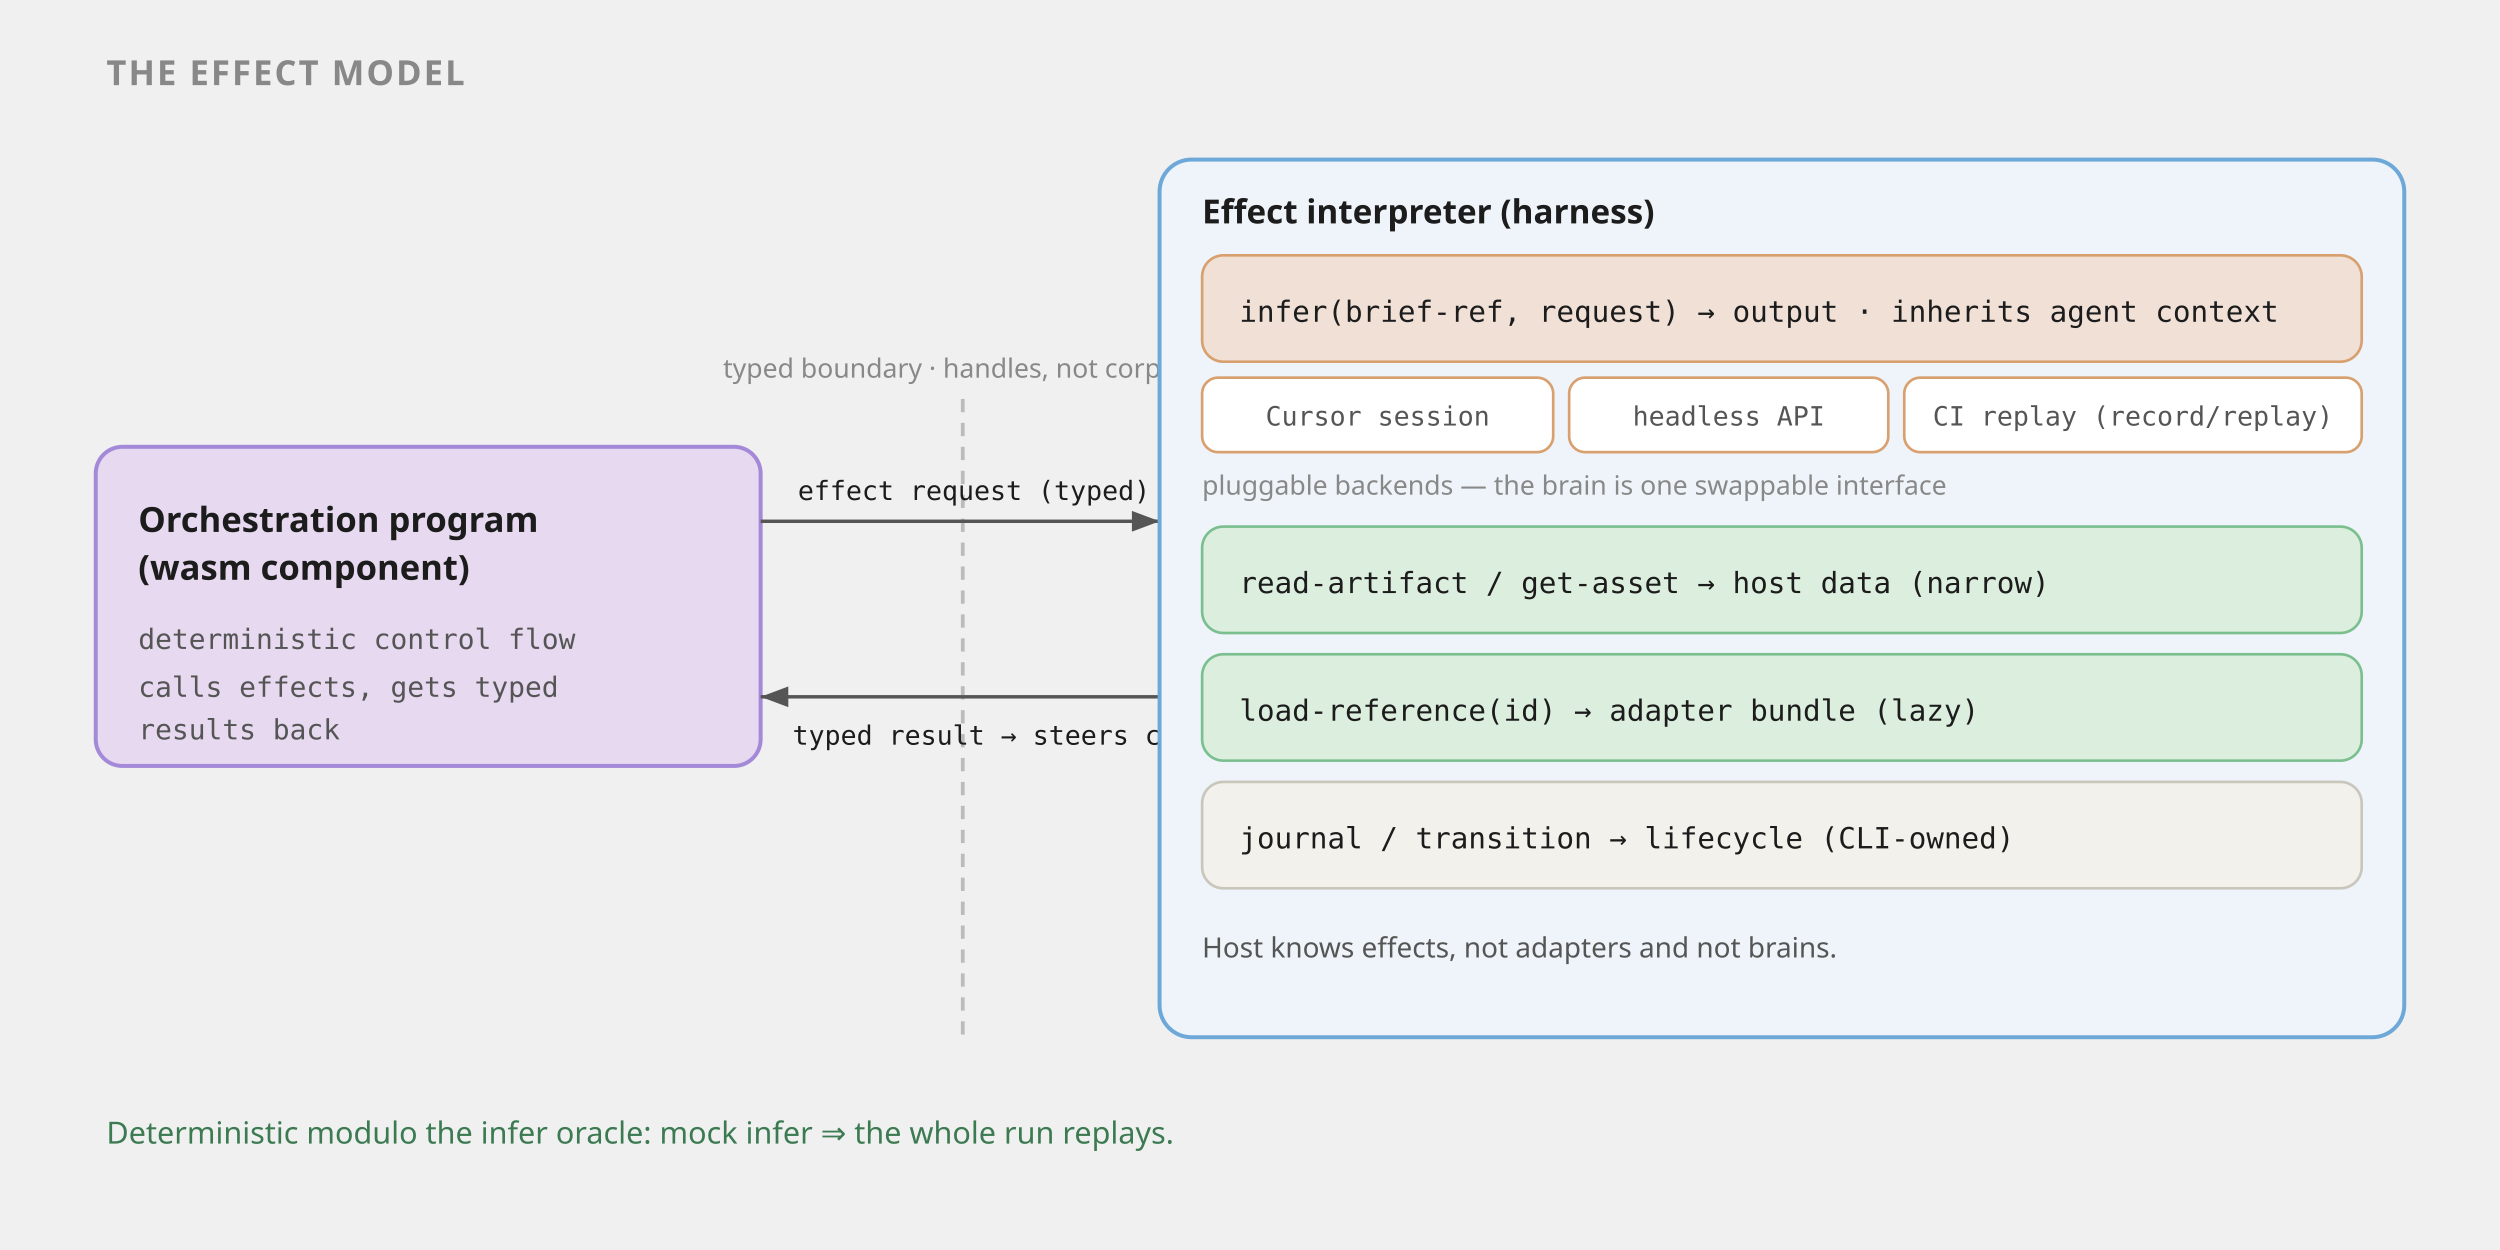
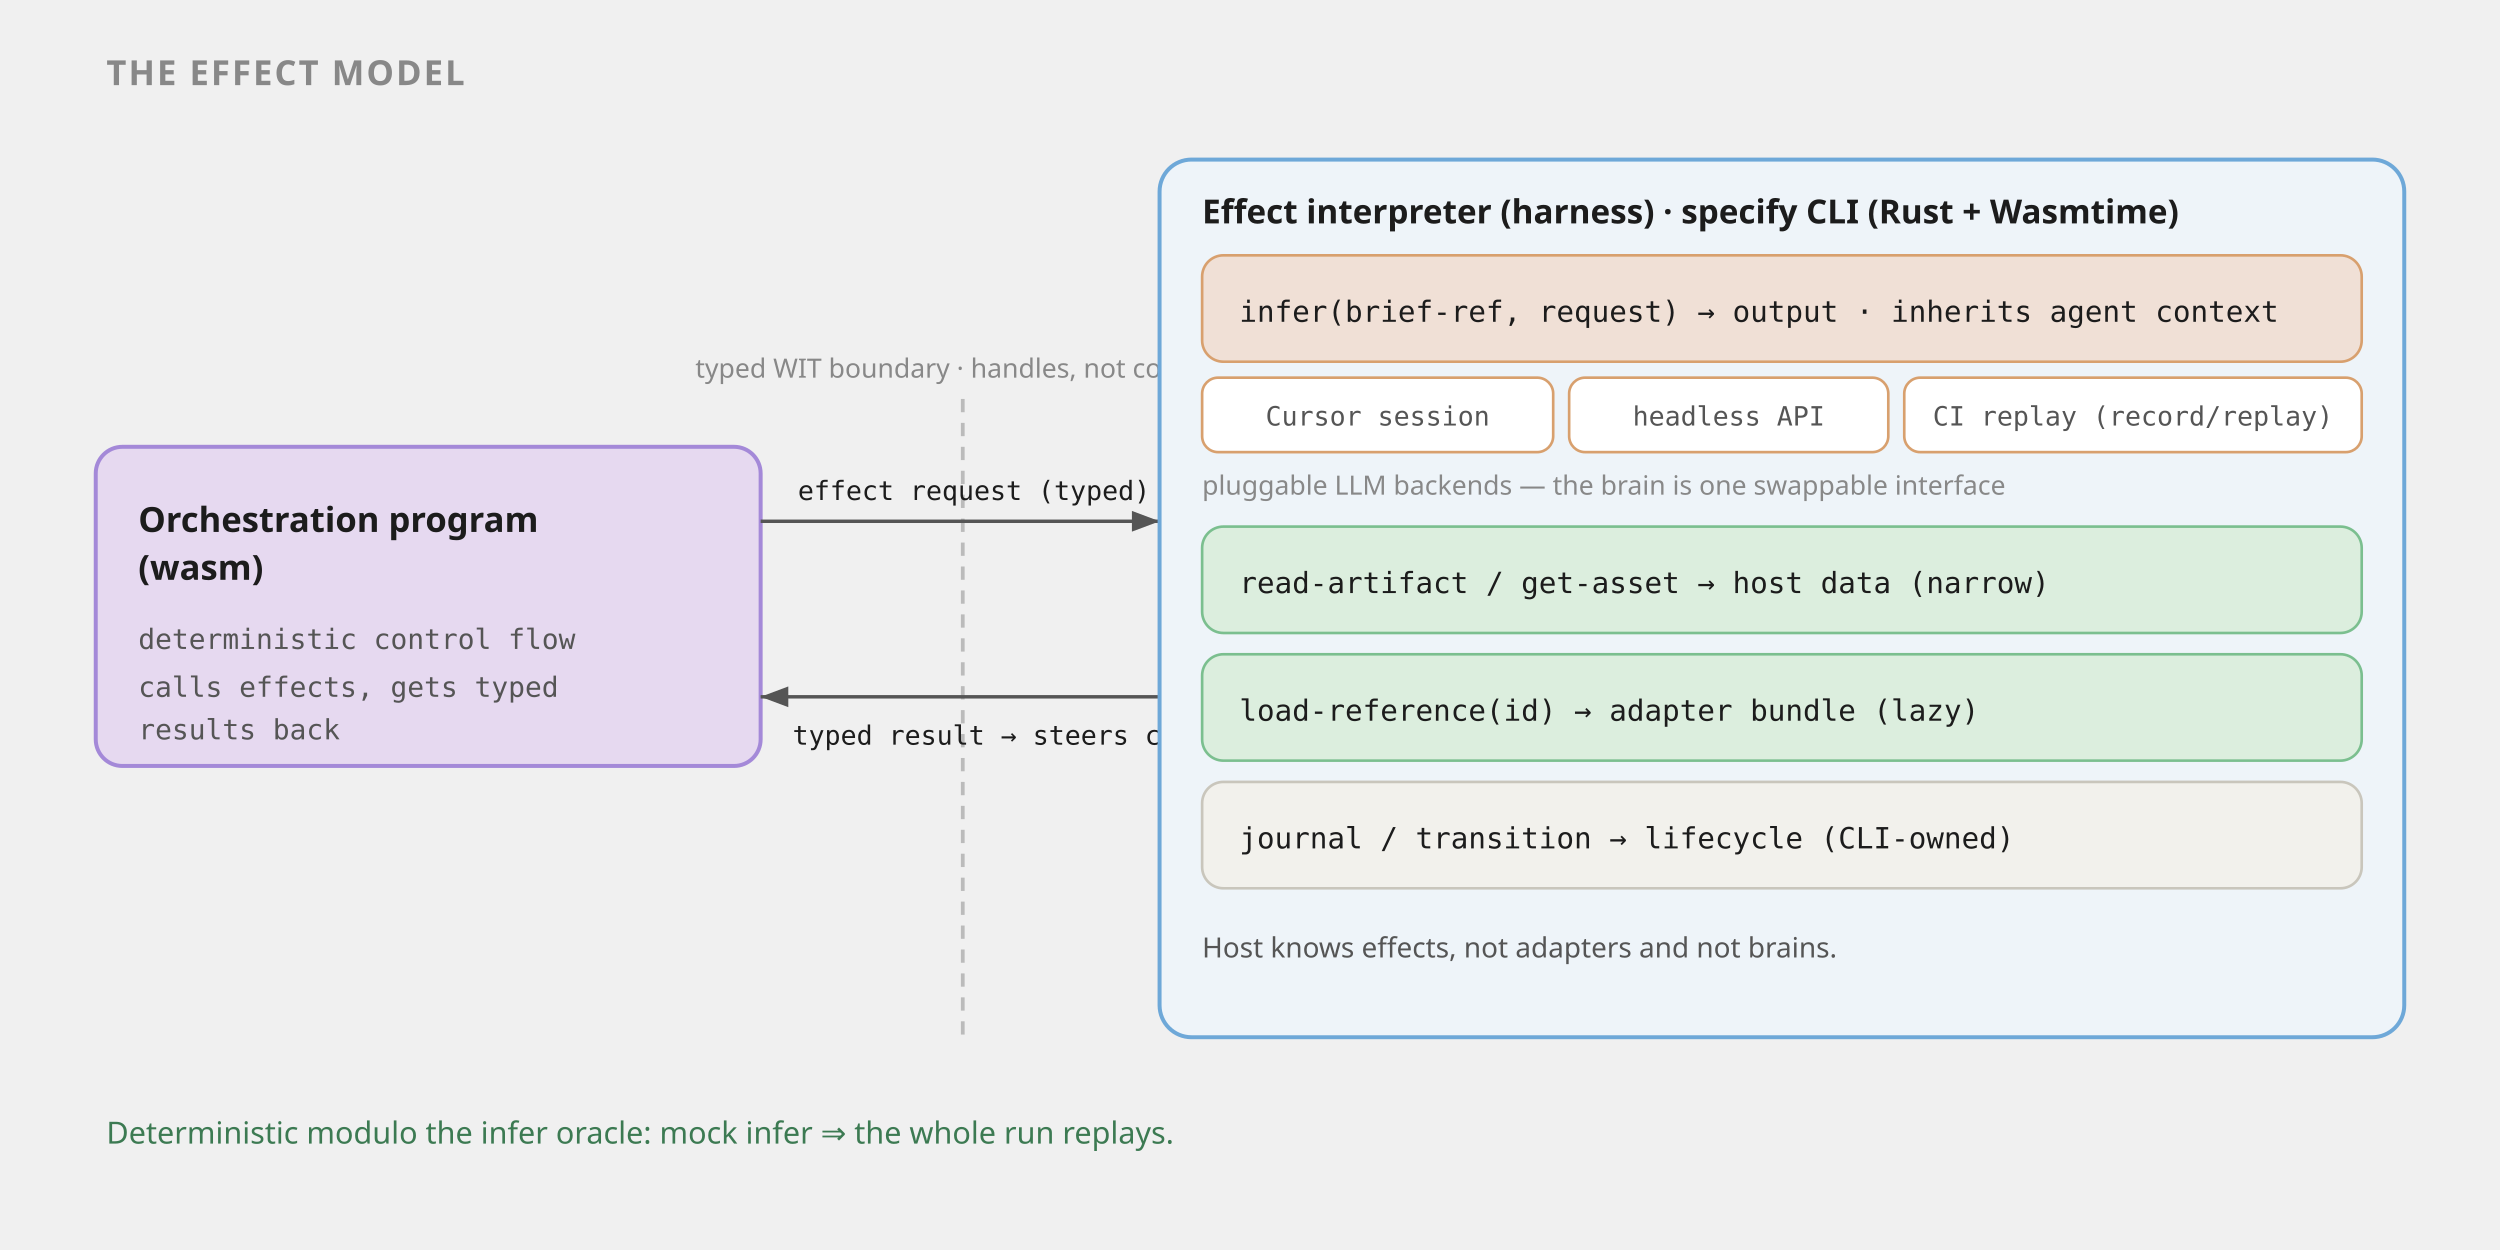
<svg xmlns="http://www.w3.org/2000/svg" viewBox="0 0 940 470" role="img" aria-label="The effect model: an orchestration component requests typed effects from the harness interpreter, which satisfies infer, data, references, and lifecycle">
  <defs>
    <marker id="arr" markerWidth="10" markerHeight="10" refX="8" refY="3" orient="auto">
      <path d="M0,0 L0,6 L8,3 z" fill="#555" />
    </marker>
  </defs>
  <text x="40" y="32" font-family="ui-sans-serif, system-ui, sans-serif" font-size="13" font-weight="700" fill="#888" letter-spacing="0.06em">THE EFFECT MODEL</text>
  <rect x="36" y="168" width="250" height="120" rx="10" fill="#e6d9f0" stroke="#a489d8" stroke-width="1.5" />
  <text x="52" y="200" font-family="ui-sans-serif, system-ui, sans-serif" font-size="13" font-weight="600" fill="#1c1c1c">Orchestration program</text>
-   <text x="52" y="218" font-family="ui-sans-serif, system-ui, sans-serif" font-size="13" font-weight="600" fill="#1c1c1c">(wasm component)</text>
+   <text x="52" y="218" font-family="ui-sans-serif, system-ui, sans-serif" font-size="13" font-weight="600" fill="#1c1c1c">(wasm)</text>
  <text x="52" y="244" font-family="ui-monospace, monospace" font-size="10.5" fill="#555">deterministic control flow</text>
  <text x="52" y="262" font-family="ui-monospace, monospace" font-size="10.5" fill="#555">calls effects, gets typed</text>
  <text x="52" y="278" font-family="ui-monospace, monospace" font-size="10.5" fill="#555">results back</text>
  <line x1="362" y1="150" x2="362" y2="392" stroke="#bbb" stroke-width="1.4" stroke-dasharray="5 4" />
-   <text x="362" y="142" text-anchor="middle" font-family="ui-sans-serif, system-ui, sans-serif" font-size="10" fill="#888">typed boundary · handles, not corpora</text>
+   <text x="362" y="142" text-anchor="middle" font-family="ui-sans-serif, system-ui, sans-serif" font-size="10" fill="#888">typed WIT boundary · handles, not corpora</text>
  <path d="M286 196 L436 196" stroke="#555" stroke-width="1.3" fill="none" marker-end="url(#arr)" />
  <text x="300" y="188" font-family="ui-monospace, monospace" font-size="10" fill="#1c1c1c">effect request (typed)</text>
  <path d="M436 262 L286 262" stroke="#555" stroke-width="1.3" fill="none" marker-end="url(#arr)" />
  <text x="298" y="280" font-family="ui-monospace, monospace" font-size="10" fill="#1c1c1c">typed result → steers control flow</text>
  <rect x="436" y="60" width="468" height="330" rx="12" fill="#eef4f9" stroke="#6ea8d8" stroke-width="1.5" />
-   <text x="452" y="84" font-family="ui-sans-serif, system-ui, sans-serif" font-size="12.5" font-weight="700" fill="#1c1c1c">Effect interpreter (harness)</text>
+   <text x="452" y="84" font-family="ui-sans-serif, system-ui, sans-serif" font-size="12.5" font-weight="700" fill="#1c1c1c">Effect interpreter (harness) · specify CLI (Rust + Wasmtime)</text>
  <rect x="452" y="96" width="436" height="40" rx="8" fill="#f0e0d6" stroke="#d8a06e" />
  <text x="466" y="121" font-family="ui-monospace, monospace" font-size="11" fill="#1c1c1c">infer(brief-ref, request) → output  ·  inherits agent context</text>
  <rect x="452" y="142" width="132" height="28" rx="6" fill="#fff" stroke="#d8a06e" />
  <text x="518" y="160" text-anchor="middle" font-family="ui-monospace, monospace" font-size="10" fill="#555">Cursor session</text>
  <rect x="590" y="142" width="120" height="28" rx="6" fill="#fff" stroke="#d8a06e" />
  <text x="650" y="160" text-anchor="middle" font-family="ui-monospace, monospace" font-size="10" fill="#555">headless API</text>
  <rect x="716" y="142" width="172" height="28" rx="6" fill="#fff" stroke="#d8a06e" />
  <text x="802" y="160" text-anchor="middle" font-family="ui-monospace, monospace" font-size="10" fill="#555">CI replay (record/replay)</text>
-   <text x="452" y="186" font-family="ui-sans-serif, system-ui, sans-serif" font-size="10" fill="#888">pluggable backends — the brain is one swappable interface</text>
+   <text x="452" y="186" font-family="ui-sans-serif, system-ui, sans-serif" font-size="10" fill="#888">pluggable LLM backends — the brain is one swappable interface</text>
  <rect x="452" y="198" width="436" height="40" rx="8" fill="#dceede" stroke="#7bbf8f" />
  <text x="466" y="223" font-family="ui-monospace, monospace" font-size="11" fill="#1c1c1c">read-artifact / get-asset → host data (narrow)</text>
  <rect x="452" y="246" width="436" height="40" rx="8" fill="#dceede" stroke="#7bbf8f" />
  <text x="466" y="271" font-family="ui-monospace, monospace" font-size="11" fill="#1c1c1c">load-reference(id) → adapter bundle (lazy)</text>
  <rect x="452" y="294" width="436" height="40" rx="8" fill="#f2f1ec" stroke="#c9c6bc" />
  <text x="466" y="319" font-family="ui-monospace, monospace" font-size="11" fill="#1c1c1c">journal / transition → lifecycle (CLI-owned)</text>
  <text x="452" y="360" font-family="ui-sans-serif, system-ui, sans-serif" font-size="10.5" fill="#555">Host knows effects, not adapters and not brains.</text>
  <text x="40" y="430" font-family="ui-sans-serif, system-ui, sans-serif" font-size="11.5" fill="#3c7a52">Deterministic modulo the infer oracle: mock infer ⇒ the whole run replays.</text>
</svg>
